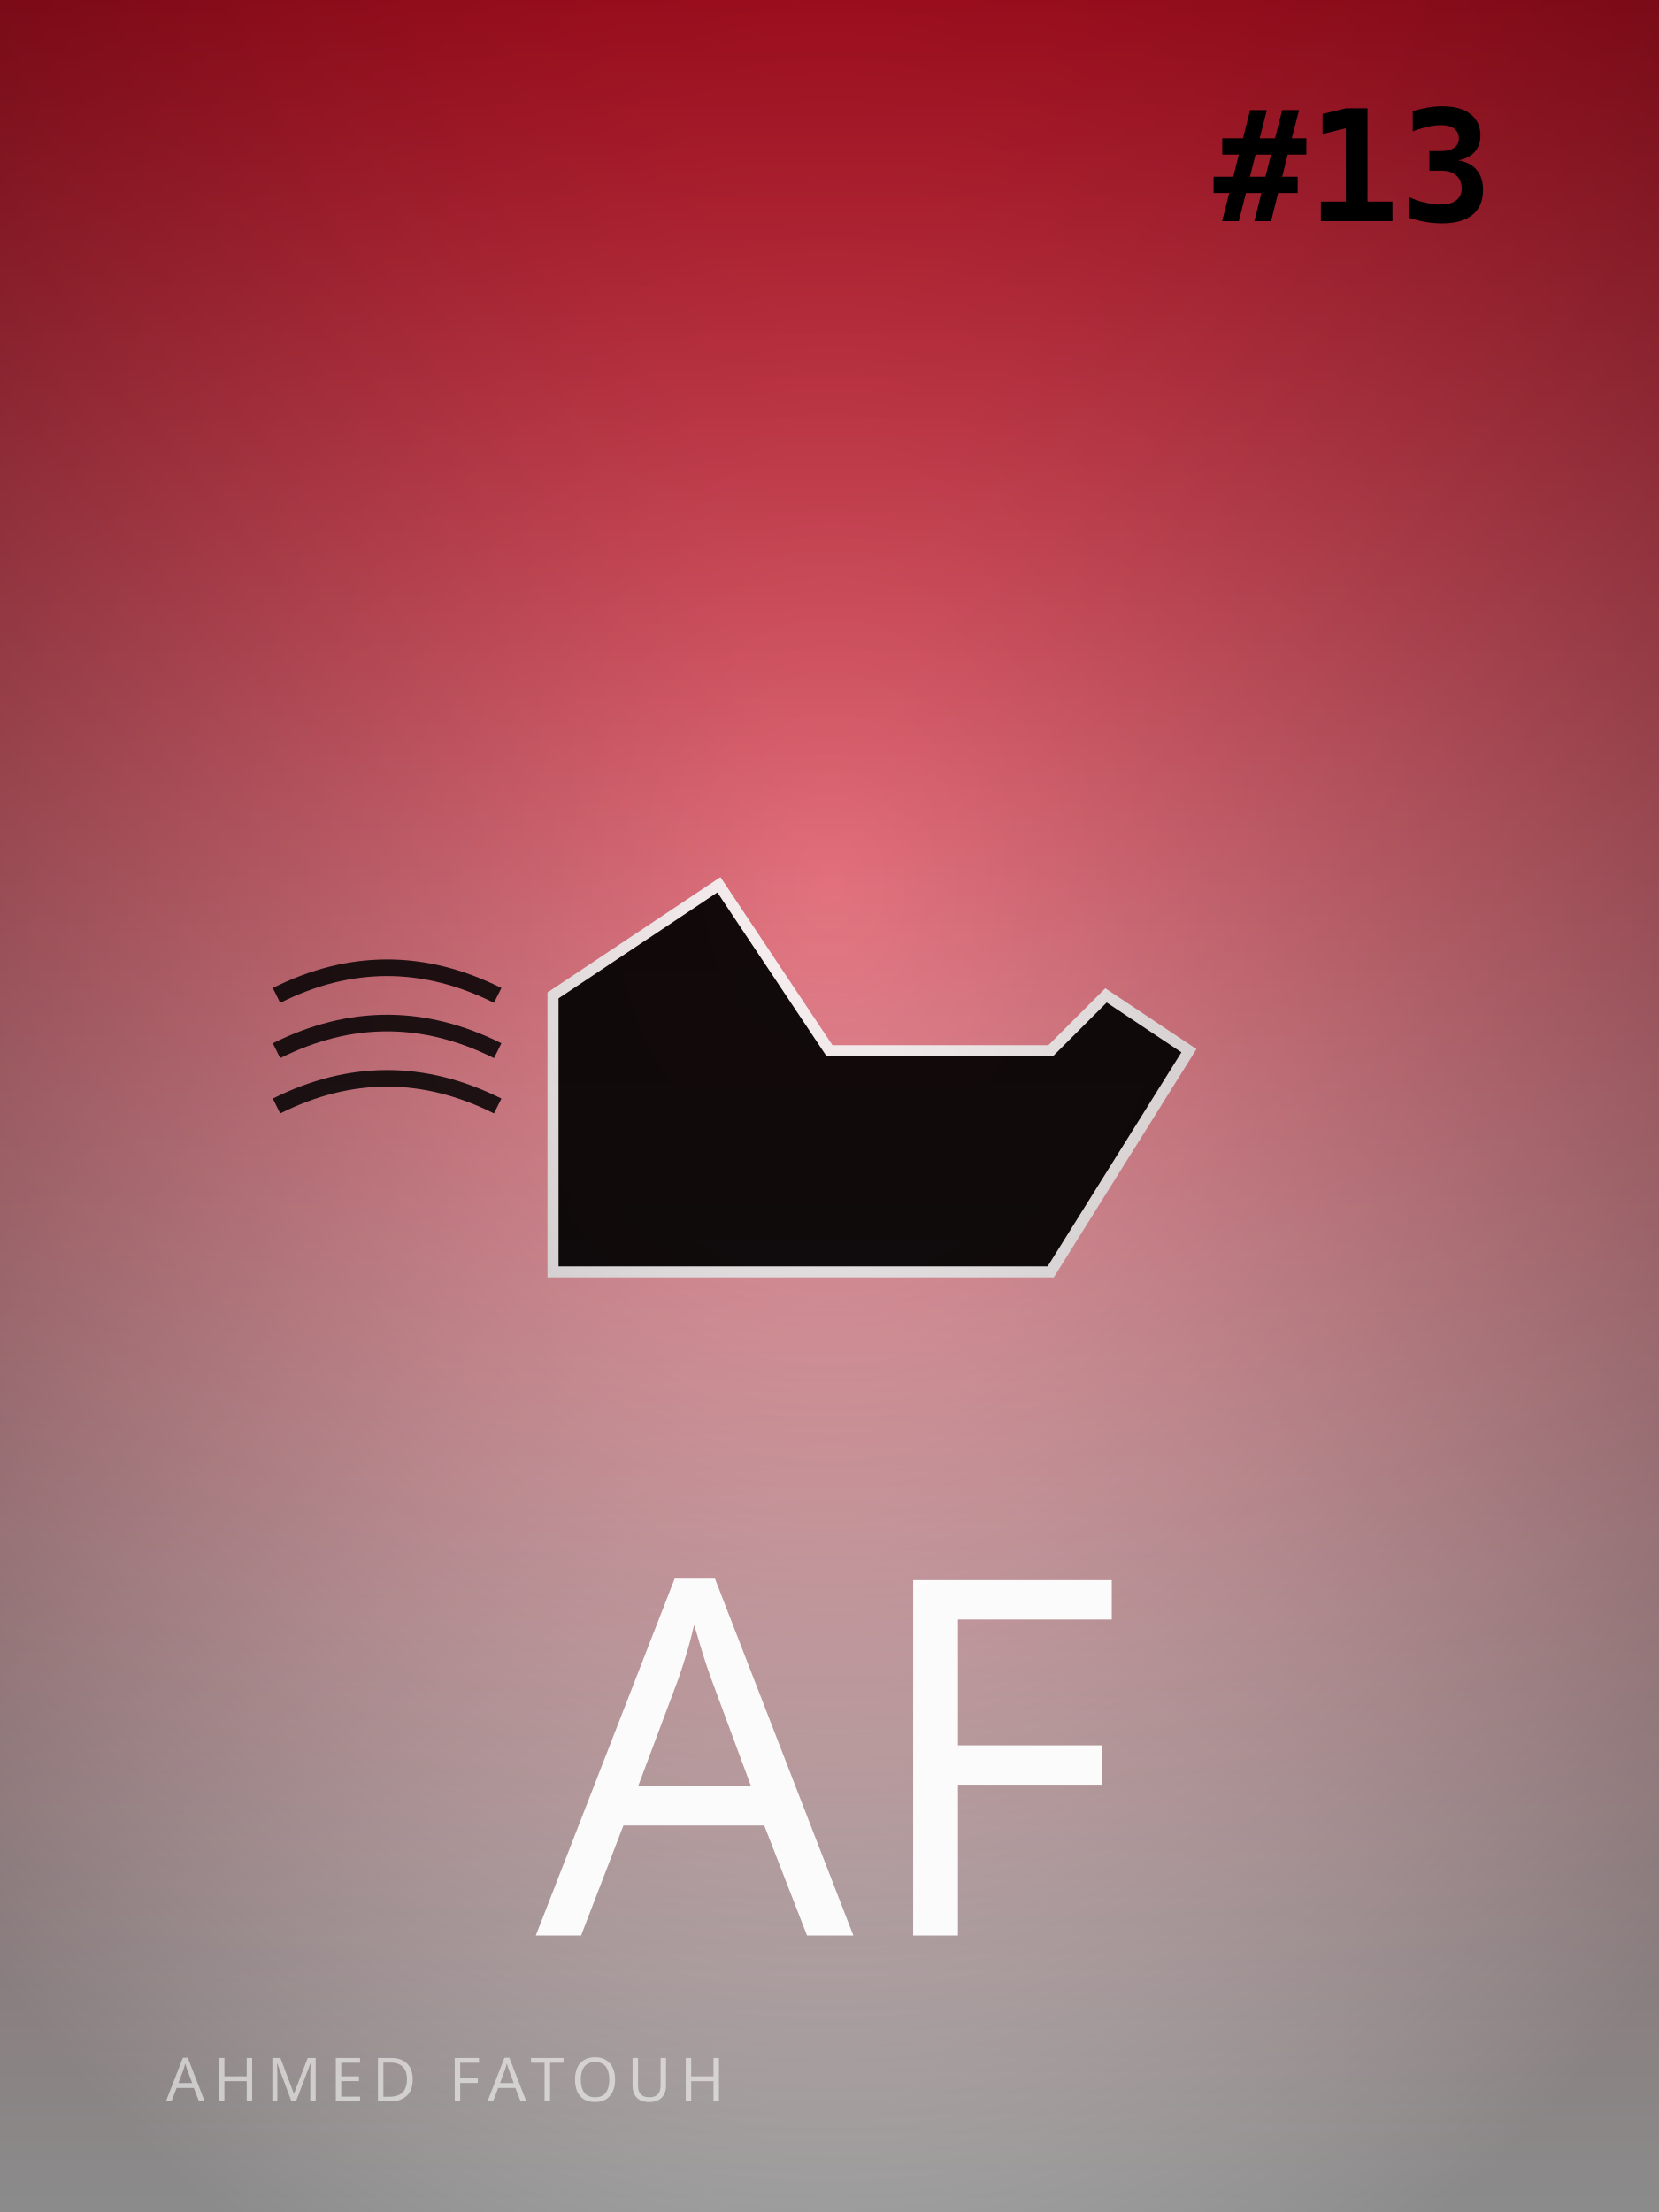
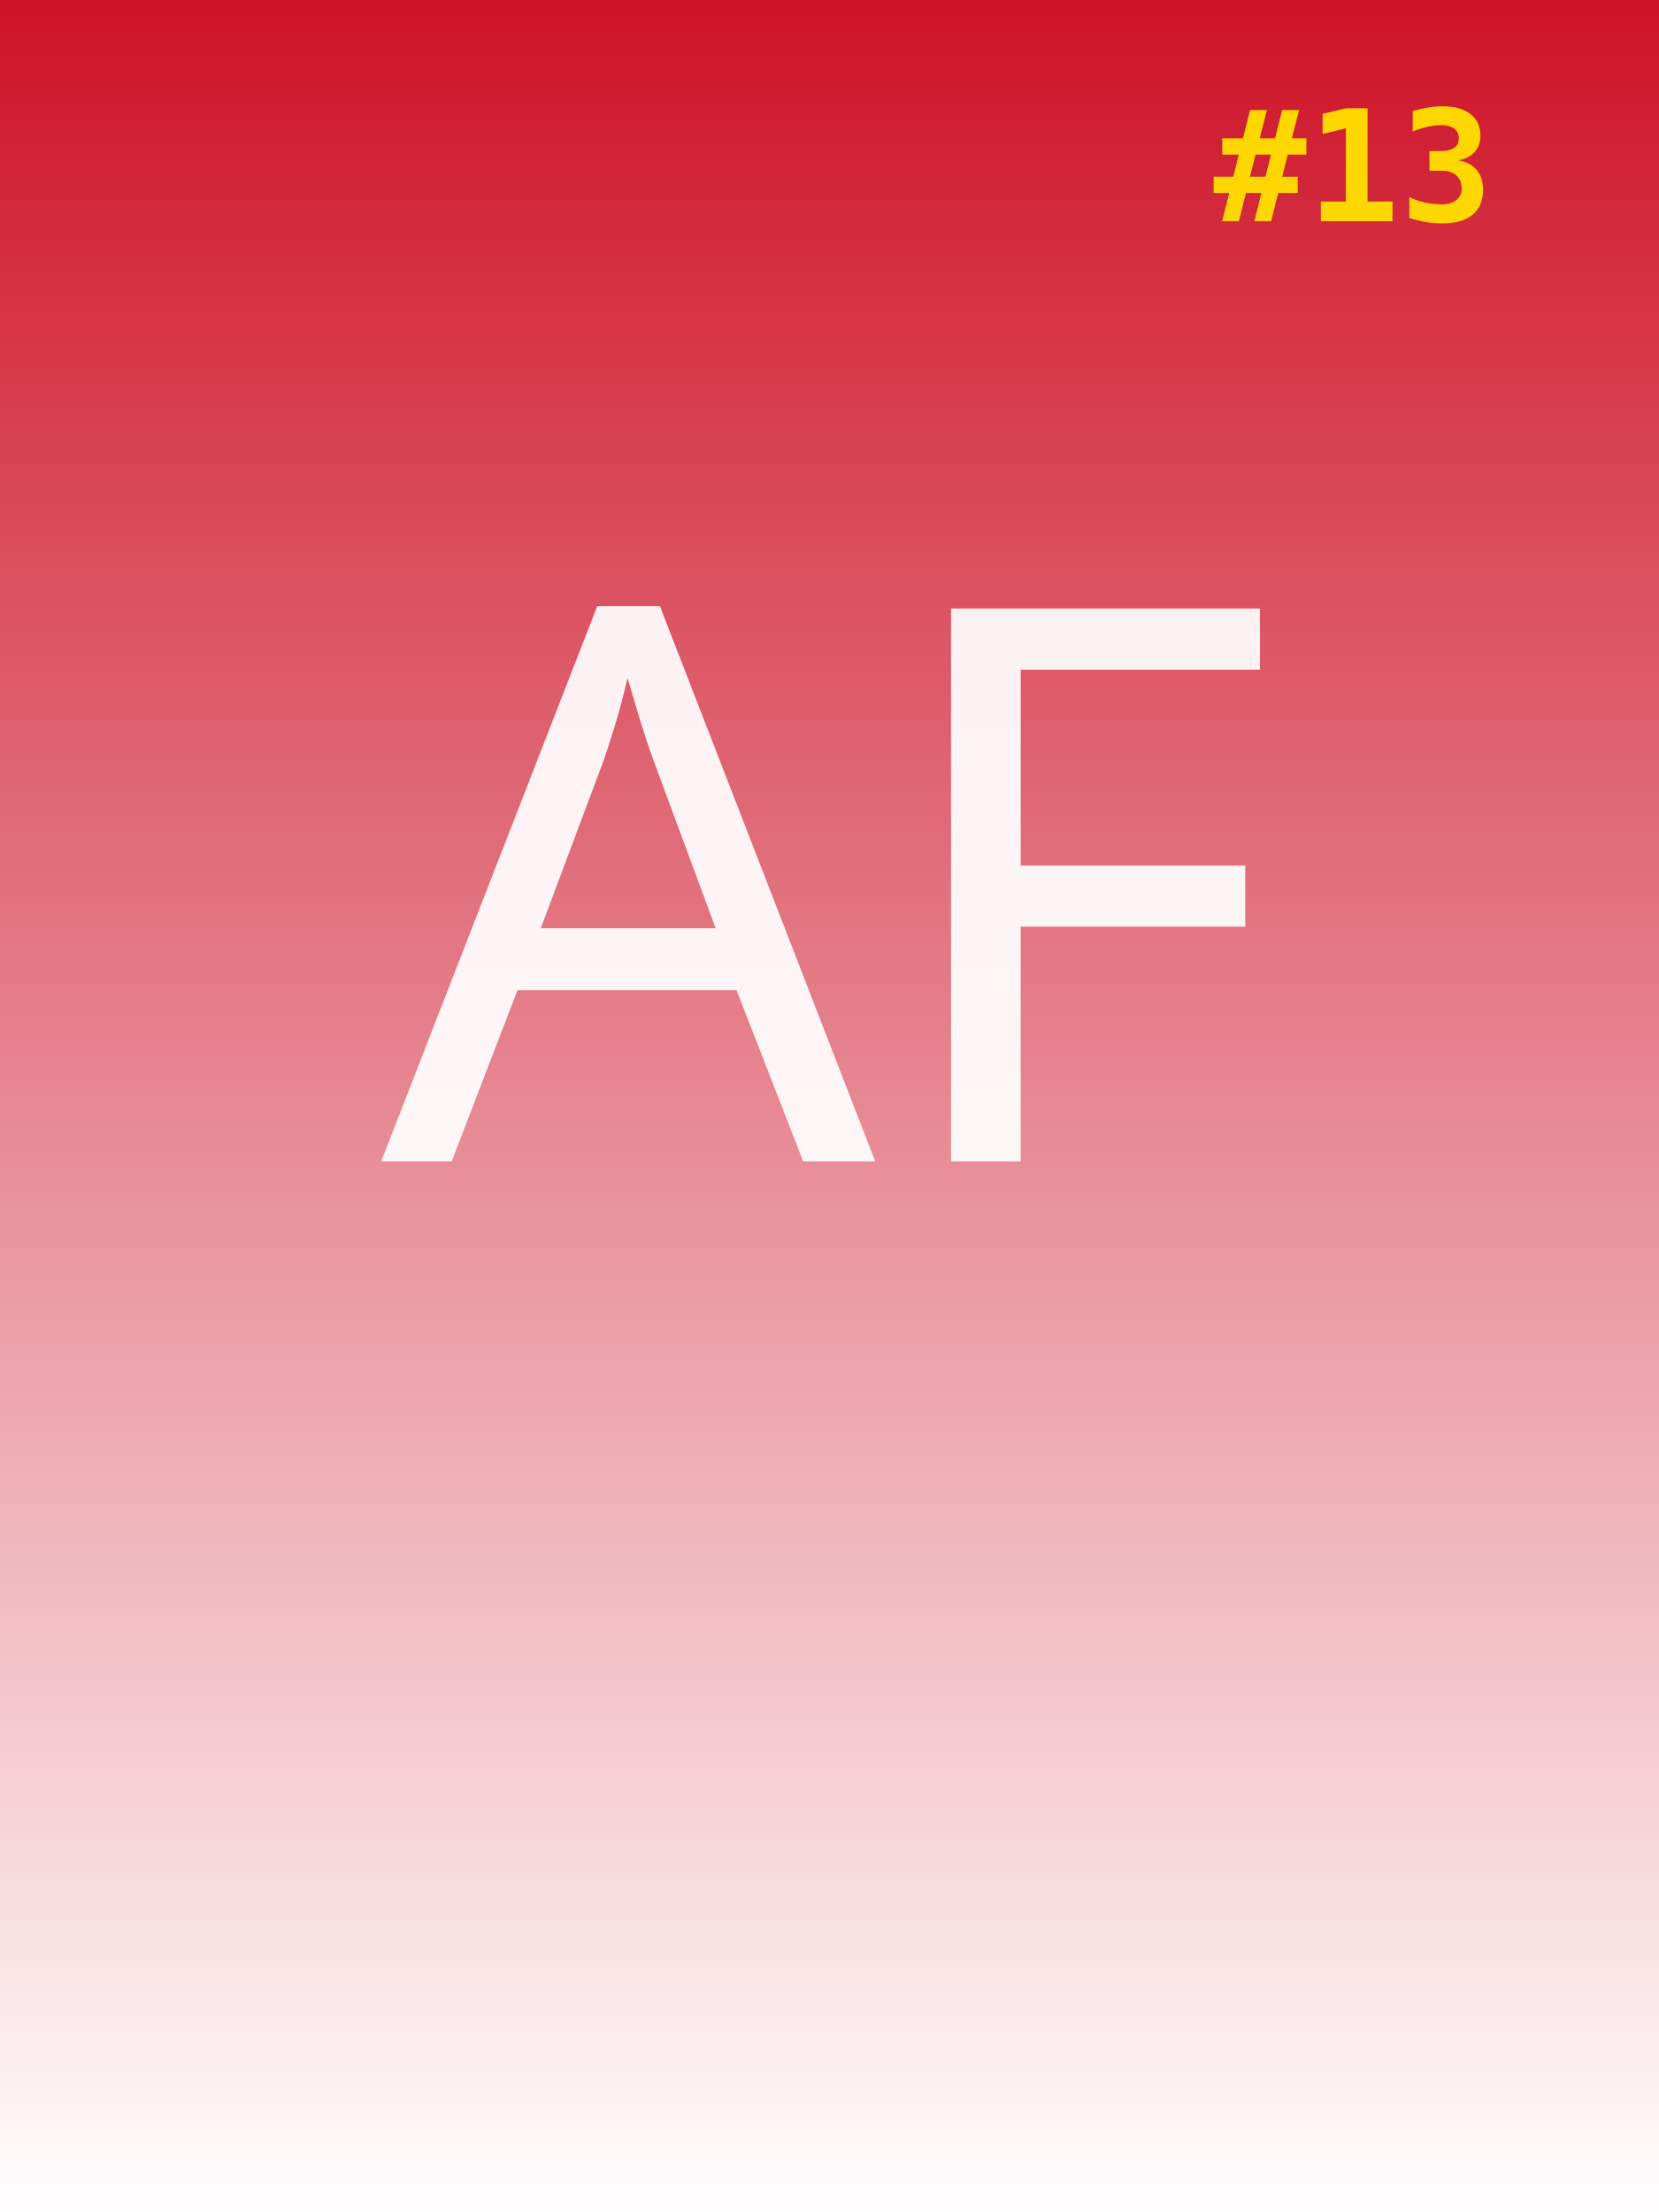
<svg xmlns="http://www.w3.org/2000/svg" viewBox="0 0 600 800" role="img" aria-labelledby="t">
  <defs>
-     <linearGradient id="bg" x1="0" y1="0" x2="0" y2="1">
+     <linearGradient id="g" x1="0" y1="0" x2="0" y2="1">
      <stop offset="0%" stop-color="#CE1126" />
      <stop offset="100%" stop-color="#FFFFFF" />
    </linearGradient>
-     <radialGradient id="vignette" cx="0.5" cy="0.4" r="0.7">
-       <stop offset="0%" stop-color="transparent" />
-       <stop offset="100%" stop-color="rgba(0,0,0,0.45)" />
-     </radialGradient>
  </defs>
-   <rect width="600" height="800" fill="url(#bg)" />
-   <path d="M200 460 L380 460 L430 380 L400 360 L380 380 L300 380 L260 320 L200 360 Z" fill="#000000" opacity="0.92" stroke="#fff" stroke-width="4" />
-   <path d="M180 360 Q140 340 100 360 M180 380 Q140 360 100 380 M180 400 Q140 380 100 400" stroke="#000000" stroke-width="6" fill="none" opacity="0.85" />
-   <rect width="600" height="800" fill="url(#vignette)" />
-   <text x="300" y="700" text-anchor="middle" font-family="Anton, Impact, sans-serif" font-size="180" fill="#fff" opacity="0.96" letter-spacing="4">AF</text>
-   <text x="540" y="80" text-anchor="end" font-family="JetBrains Mono, monospace" font-size="56" fill="#000000" font-weight="700">#13</text>
-   <text x="60" y="760" font-family="Anton, Impact, sans-serif" font-size="22" fill="#fff" opacity="0.55" letter-spacing="3">AHMED FATOUH</text>
+   <rect width="600" height="800" fill="url(#g)" />
+   <text x="300" y="420" text-anchor="middle" font-family="Anton, Impact, sans-serif" font-size="280" fill="#fff" opacity="0.92">AF</text>
+   <text x="540" y="80" text-anchor="end" font-family="JetBrains Mono, monospace" font-size="56" fill="#FFD700" font-weight="700">#13</text>
</svg>
